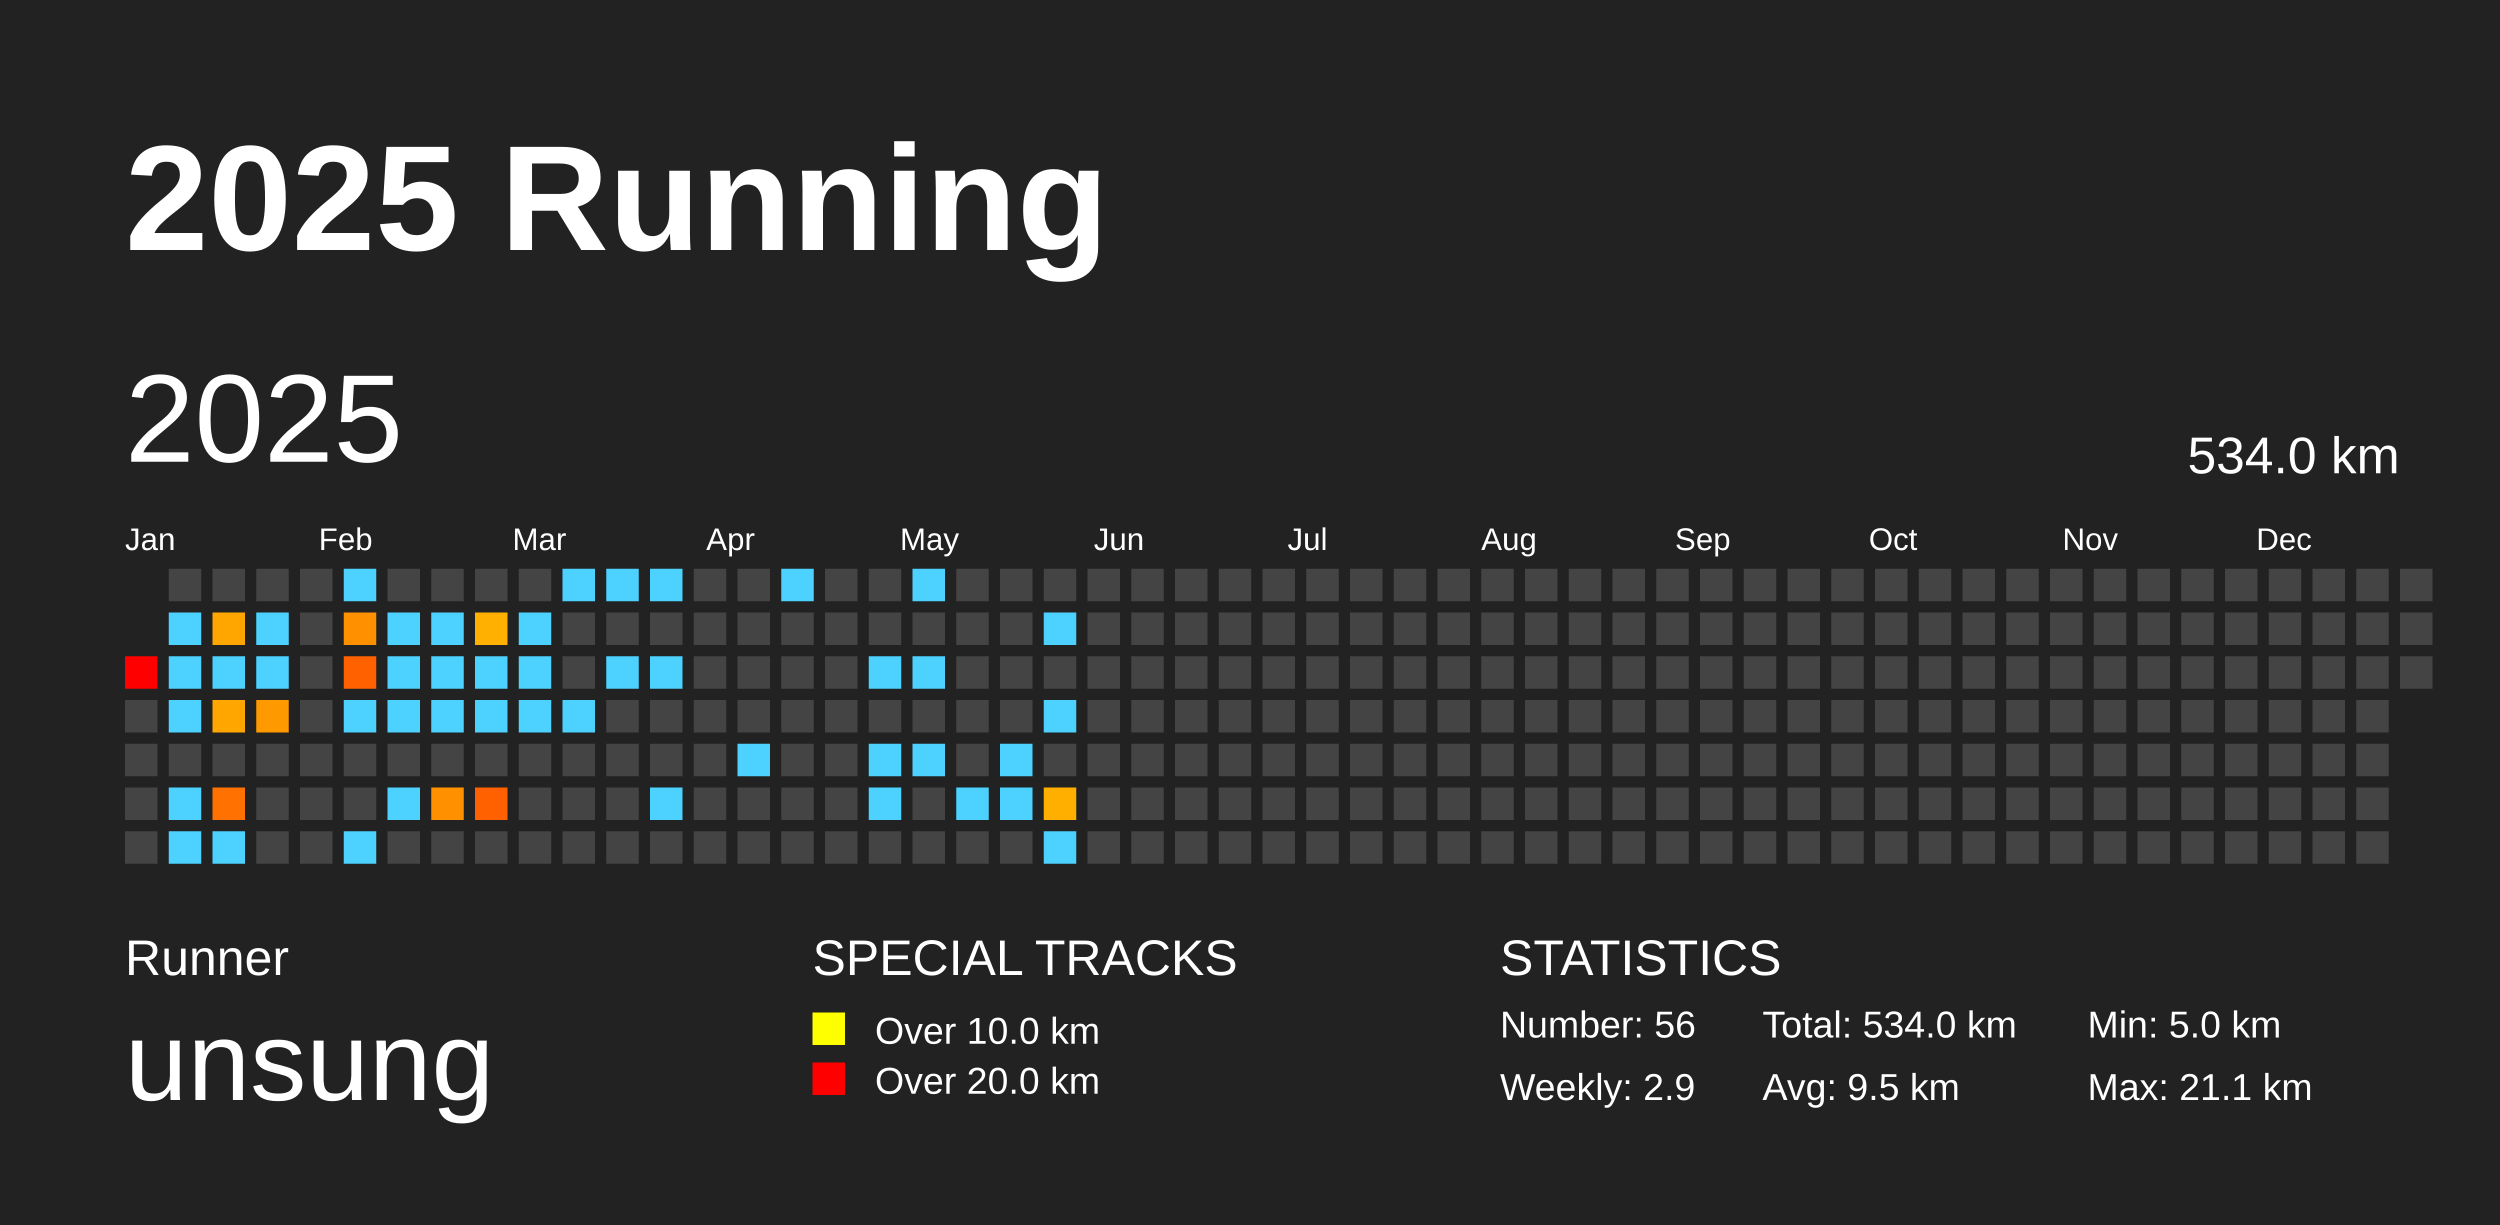
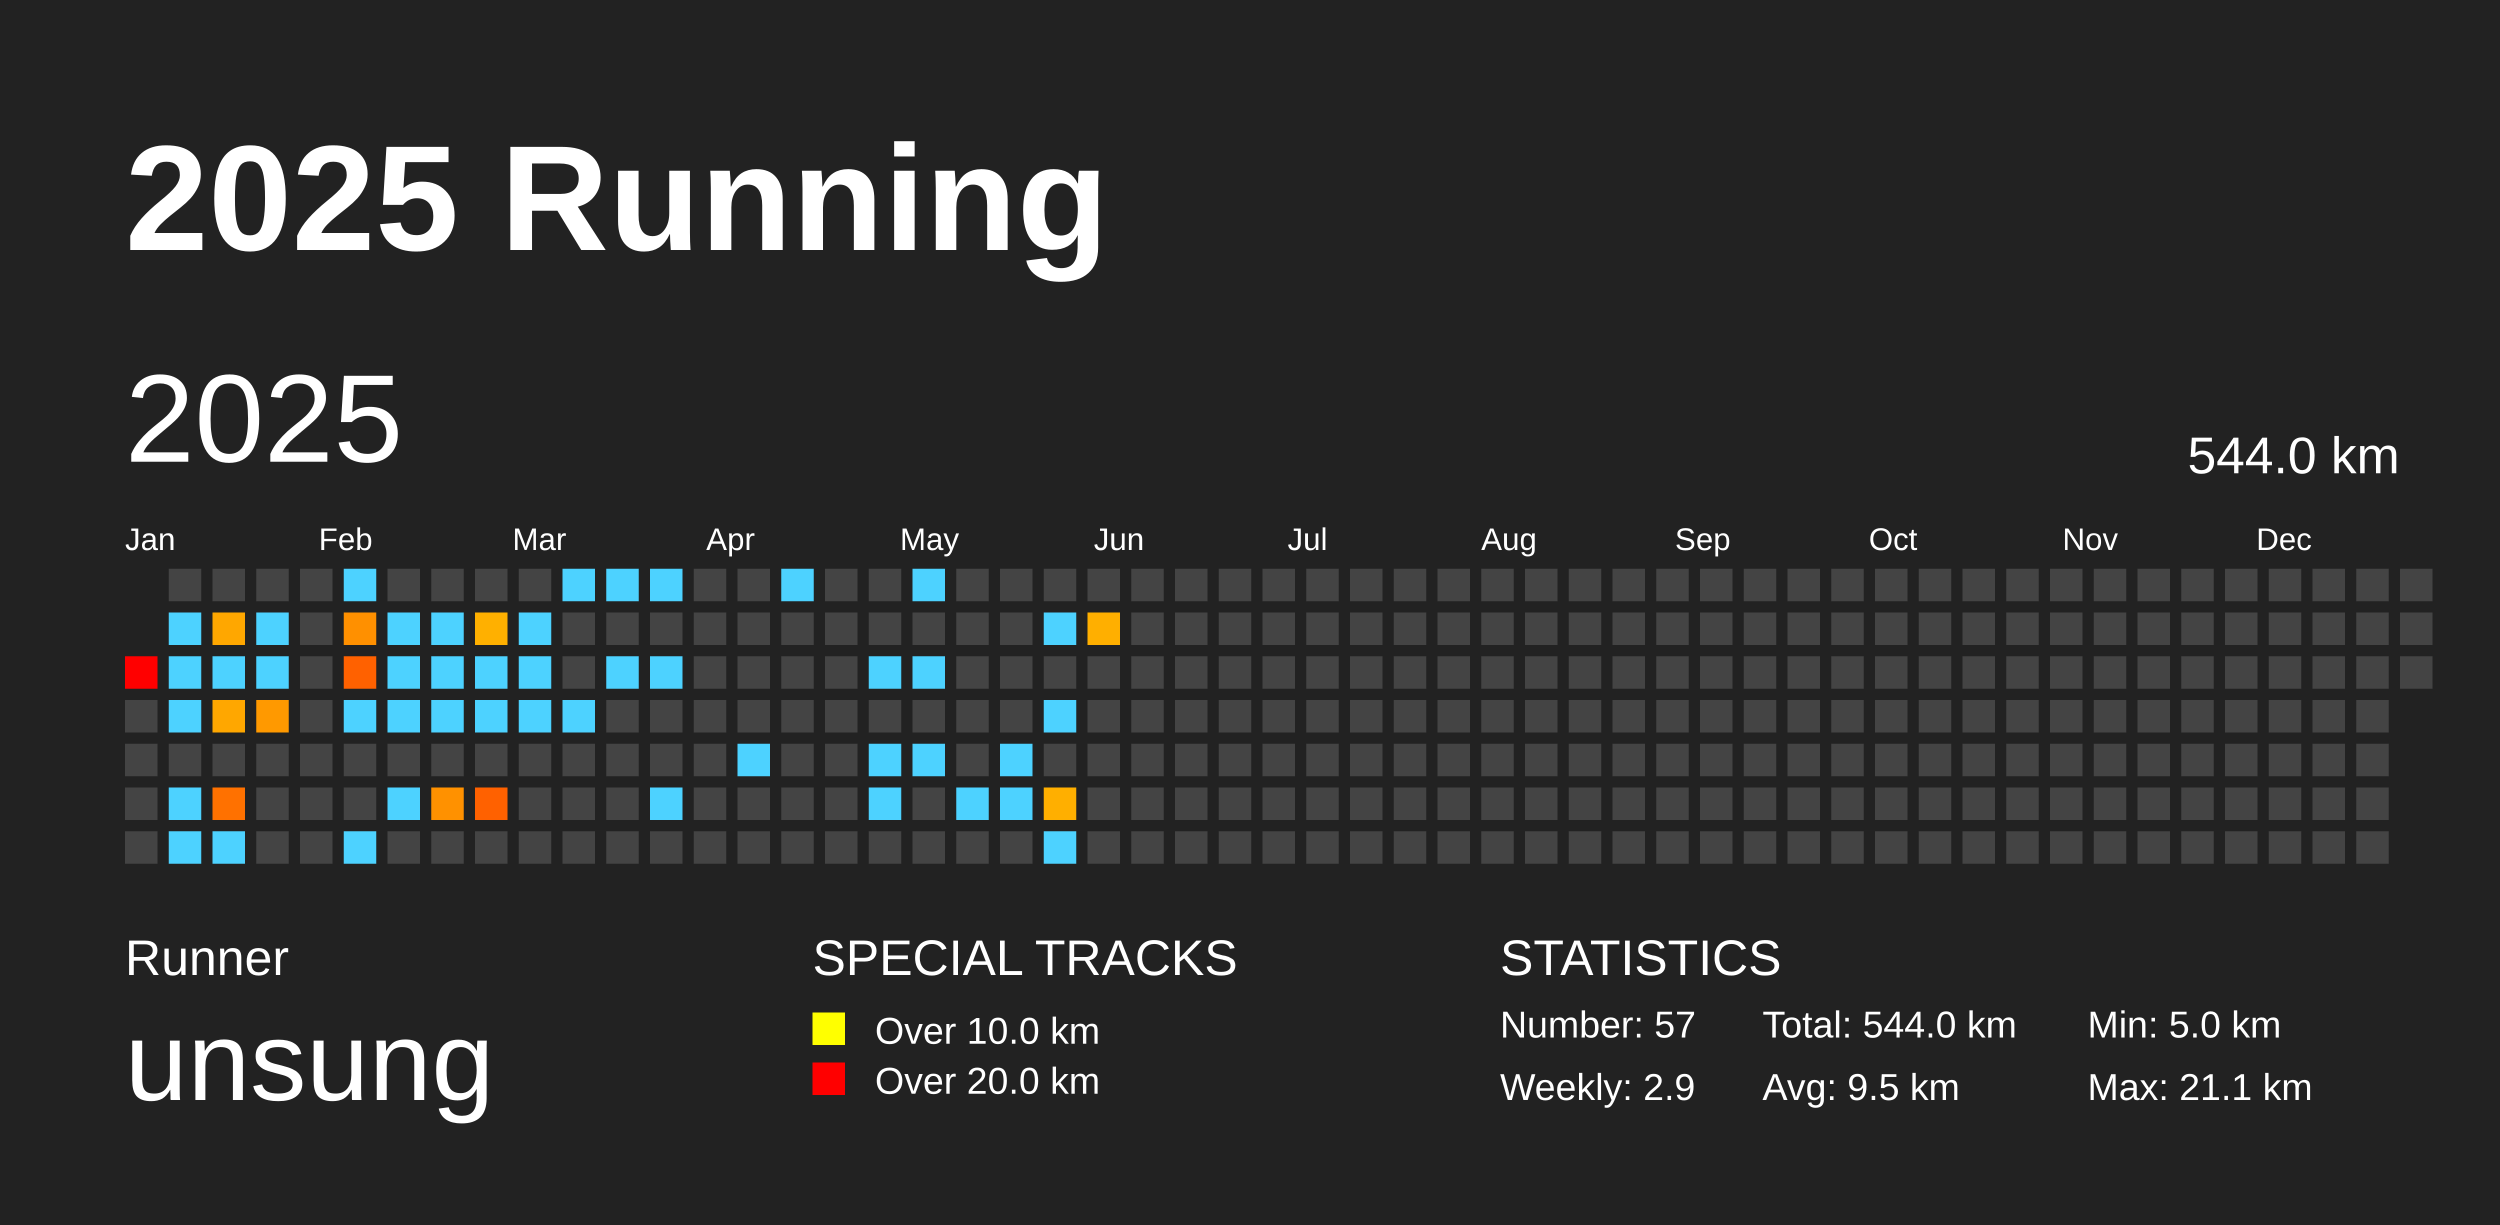
<svg xmlns="http://www.w3.org/2000/svg" baseProfile="full" height="98mm" version="1.1" viewBox="0,0,200,98" width="200mm">
  <defs />
  <rect fill="#222222" height="98" width="200" x="0" y="0" />
  <text fill="#FFFFFF" style="font-size:12px; font-family:Arial; font-weight:bold;" x="10" y="20">2025 Running</text>
  <text fill="#FFFFFF" style="font-size:4px; font-family:Arial" x="10" y="78">Runner</text>
  <text fill="#FFFFFF" style="font-size:9px; font-family:Arial" x="10" y="88">unsung</text>
  <text fill="#FFFFFF" style="font-size:4px; font-family:Arial" x="65" y="78">SPECIAL TRACKS</text>
  <rect fill="yellow" height="2.6" width="2.6" x="65" y="81" />
  <text fill="#FFFFFF" style="font-size:3px; font-family:Arial" x="70" y="83.5">Over 10.0 km</text>
  <rect fill="red" height="2.6" width="2.6" x="65" y="85" />
  <text fill="#FFFFFF" style="font-size:3px; font-family:Arial" x="70" y="87.5">Over 20.0 km</text>
  <text fill="#FFFFFF" style="font-size:4px; font-family:Arial" x="120" y="78">STATISTICS</text>
-   <text fill="#FFFFFF" style="font-size:3px; font-family:Arial" x="120" y="83">Number: 56</text>
+   <text fill="#FFFFFF" style="font-size:3px; font-family:Arial" x="120" y="83">Number: 57</text>
  <text fill="#FFFFFF" style="font-size:3px; font-family:Arial" x="120" y="88">Weekly: 2.9</text>
-   <text fill="#FFFFFF" style="font-size:3px; font-family:Arial" x="141" y="83">Total: 534.0 km</text>
+   <text fill="#FFFFFF" style="font-size:3px; font-family:Arial" x="141" y="83">Total: 544.0 km</text>
  <text fill="#FFFFFF" style="font-size:3px; font-family:Arial" x="141" y="88">Avg: 9.5 km</text>
  <text fill="#FFFFFF" style="font-size:3px; font-family:Arial" x="167" y="83">Min: 5.0 km</text>
  <text fill="#FFFFFF" style="font-size:3px; font-family:Arial" x="167" y="88">Max: 21.1 km</text>
  <text dominant-baseline="hanging" fill="#FFFFFF" style="font-size:10.0px; font-family:Arial;" x="10" y="30">2025</text>
-   <text dominant-baseline="hanging" fill="#FFFFFF" style="font-size:4.125px; font-family:Arial;" x="175" y="35">534.0 km</text>
+   <text dominant-baseline="hanging" fill="#FFFFFF" style="font-size:4.125px; font-family:Arial;" x="175" y="35">544.0 km</text>
  <text fill="#FFFFFF" style="font-size:2.5px; font-family:Arial" x="10.0" y="44">Jan</text>
  <text fill="#FFFFFF" style="font-size:2.5px; font-family:Arial" x="25.5" y="44">Feb</text>
  <text fill="#FFFFFF" style="font-size:2.5px; font-family:Arial" x="41.0" y="44">Mar</text>
  <text fill="#FFFFFF" style="font-size:2.5px; font-family:Arial" x="56.5" y="44">Apr</text>
  <text fill="#FFFFFF" style="font-size:2.5px; font-family:Arial" x="72.0" y="44">May</text>
  <text fill="#FFFFFF" style="font-size:2.5px; font-family:Arial" x="87.5" y="44">Jun</text>
  <text fill="#FFFFFF" style="font-size:2.5px; font-family:Arial" x="103.0" y="44">Jul</text>
  <text fill="#FFFFFF" style="font-size:2.5px; font-family:Arial" x="118.5" y="44">Aug</text>
  <text fill="#FFFFFF" style="font-size:2.5px; font-family:Arial" x="134.0" y="44">Sep</text>
  <text fill="#FFFFFF" style="font-size:2.5px; font-family:Arial" x="149.5" y="44">Oct</text>
  <text fill="#FFFFFF" style="font-size:2.5px; font-family:Arial" x="165.0" y="44">Nov</text>
  <text fill="#FFFFFF" style="font-size:2.5px; font-family:Arial" x="180.5" y="44">Dec</text>
  <rect fill="red" height="2.6" width="2.6" x="10.0" y="52.5" />
  <rect fill="#444444" height="2.6" width="2.6" x="10.0" y="56.0" />
  <rect fill="#444444" height="2.6" width="2.6" x="10.0" y="59.5" />
  <rect fill="#444444" height="2.6" width="2.6" x="10.0" y="63.0" />
  <rect fill="#444444" height="2.6" width="2.6" x="10.0" y="66.5" />
  <rect fill="#444444" height="2.6" width="2.6" x="13.5" y="45.5" />
  <rect fill="#4dd2ff" height="2.6" width="2.6" x="13.5" y="49.0" />
  <rect fill="#4dd2ff" height="2.6" width="2.6" x="13.5" y="52.5" />
  <rect fill="#4dd2ff" height="2.6" width="2.6" x="13.5" y="56.0" />
  <rect fill="#444444" height="2.6" width="2.6" x="13.5" y="59.5" />
  <rect fill="#4dd2ff" height="2.6" width="2.6" x="13.5" y="63.0" />
  <rect fill="#4dd2ff" height="2.6" width="2.6" x="13.5" y="66.5" />
  <rect fill="#444444" height="2.6" width="2.6" x="17.0" y="45.5" />
  <rect fill="#ffa700" height="2.6" width="2.6" x="17.0" y="49.0" />
  <rect fill="#4dd2ff" height="2.6" width="2.6" x="17.0" y="52.5" />
  <rect fill="#ffa700" height="2.6" width="2.6" x="17.0" y="56.0" />
  <rect fill="#444444" height="2.6" width="2.6" x="17.0" y="59.5" />
  <rect fill="#ff7100" height="2.6" width="2.6" x="17.0" y="63.0" />
  <rect fill="#4dd2ff" height="2.6" width="2.6" x="17.0" y="66.5" />
  <rect fill="#444444" height="2.6" width="2.6" x="20.5" y="45.5" />
  <rect fill="#4dd2ff" height="2.6" width="2.6" x="20.5" y="49.0" />
  <rect fill="#4dd2ff" height="2.6" width="2.6" x="20.5" y="52.5" />
  <rect fill="#ff9900" height="2.6" width="2.6" x="20.5" y="56.0" />
  <rect fill="#444444" height="2.6" width="2.6" x="20.5" y="59.5" />
  <rect fill="#444444" height="2.6" width="2.6" x="20.5" y="63.0" />
  <rect fill="#444444" height="2.6" width="2.6" x="20.5" y="66.5" />
  <rect fill="#444444" height="2.6" width="2.6" x="24.0" y="45.5" />
  <rect fill="#444444" height="2.6" width="2.6" x="24.0" y="49.0" />
  <rect fill="#444444" height="2.6" width="2.6" x="24.0" y="52.5" />
  <rect fill="#444444" height="2.6" width="2.6" x="24.0" y="56.0" />
  <rect fill="#444444" height="2.6" width="2.6" x="24.0" y="59.5" />
  <rect fill="#444444" height="2.6" width="2.6" x="24.0" y="63.0" />
  <rect fill="#444444" height="2.6" width="2.6" x="24.0" y="66.5" />
  <rect fill="#4dd2ff" height="2.6" width="2.6" x="27.5" y="45.5" />
  <rect fill="#ff9000" height="2.6" width="2.6" x="27.5" y="49.0" />
  <rect fill="#ff6100" height="2.6" width="2.6" x="27.5" y="52.5" />
  <rect fill="#4dd2ff" height="2.6" width="2.6" x="27.5" y="56.0" />
  <rect fill="#444444" height="2.6" width="2.6" x="27.5" y="59.5" />
  <rect fill="#444444" height="2.6" width="2.6" x="27.5" y="63.0" />
  <rect fill="#4dd2ff" height="2.6" width="2.6" x="27.5" y="66.5" />
  <rect fill="#444444" height="2.6" width="2.6" x="31.0" y="45.5" />
  <rect fill="#4dd2ff" height="2.6" width="2.6" x="31.0" y="49.0" />
  <rect fill="#4dd2ff" height="2.6" width="2.6" x="31.0" y="52.5" />
  <rect fill="#4dd2ff" height="2.6" width="2.6" x="31.0" y="56.0" />
  <rect fill="#444444" height="2.6" width="2.6" x="31.0" y="59.5" />
  <rect fill="#4dd2ff" height="2.6" width="2.6" x="31.0" y="63.0" />
  <rect fill="#444444" height="2.6" width="2.6" x="31.0" y="66.5" />
  <rect fill="#444444" height="2.6" width="2.6" x="34.5" y="45.5" />
  <rect fill="#4dd2ff" height="2.6" width="2.6" x="34.5" y="49.0" />
  <rect fill="#4dd2ff" height="2.6" width="2.6" x="34.5" y="52.5" />
  <rect fill="#4dd2ff" height="2.6" width="2.6" x="34.5" y="56.0" />
  <rect fill="#444444" height="2.6" width="2.6" x="34.5" y="59.5" />
  <rect fill="#ff9100" height="2.6" width="2.6" x="34.5" y="63.0" />
  <rect fill="#444444" height="2.6" width="2.6" x="34.5" y="66.5" />
  <rect fill="#444444" height="2.6" width="2.6" x="38.0" y="45.5" />
  <rect fill="#ffb000" height="2.6" width="2.6" x="38.0" y="49.0" />
  <rect fill="#4dd2ff" height="2.6" width="2.6" x="38.0" y="52.5" />
  <rect fill="#4dd2ff" height="2.6" width="2.6" x="38.0" y="56.0" />
  <rect fill="#444444" height="2.6" width="2.6" x="38.0" y="59.5" />
  <rect fill="#ff6100" height="2.6" width="2.6" x="38.0" y="63.0" />
  <rect fill="#444444" height="2.6" width="2.6" x="38.0" y="66.5" />
  <rect fill="#444444" height="2.6" width="2.6" x="41.5" y="45.5" />
  <rect fill="#4dd2ff" height="2.6" width="2.6" x="41.5" y="49.0" />
  <rect fill="#4dd2ff" height="2.6" width="2.6" x="41.5" y="52.5" />
  <rect fill="#4dd2ff" height="2.6" width="2.6" x="41.5" y="56.0" />
  <rect fill="#444444" height="2.6" width="2.6" x="41.5" y="59.5" />
  <rect fill="#444444" height="2.6" width="2.6" x="41.5" y="63.0" />
  <rect fill="#444444" height="2.6" width="2.6" x="41.5" y="66.5" />
  <rect fill="#4dd2ff" height="2.6" width="2.6" x="45.0" y="45.5" />
  <rect fill="#444444" height="2.6" width="2.6" x="45.0" y="49.0" />
  <rect fill="#444444" height="2.6" width="2.6" x="45.0" y="52.5" />
  <rect fill="#4dd2ff" height="2.6" width="2.6" x="45.0" y="56.0" />
  <rect fill="#444444" height="2.6" width="2.6" x="45.0" y="59.5" />
  <rect fill="#444444" height="2.6" width="2.6" x="45.0" y="63.0" />
  <rect fill="#444444" height="2.6" width="2.6" x="45.0" y="66.5" />
  <rect fill="#4dd2ff" height="2.6" width="2.6" x="48.5" y="45.5" />
  <rect fill="#444444" height="2.6" width="2.6" x="48.5" y="49.0" />
  <rect fill="#4dd2ff" height="2.6" width="2.6" x="48.5" y="52.5" />
  <rect fill="#444444" height="2.6" width="2.6" x="48.5" y="56.0" />
  <rect fill="#444444" height="2.6" width="2.6" x="48.5" y="59.5" />
  <rect fill="#444444" height="2.6" width="2.6" x="48.5" y="63.0" />
  <rect fill="#444444" height="2.6" width="2.6" x="48.5" y="66.5" />
  <rect fill="#4dd2ff" height="2.6" width="2.6" x="52.0" y="45.5" />
  <rect fill="#444444" height="2.6" width="2.6" x="52.0" y="49.0" />
  <rect fill="#4dd2ff" height="2.6" width="2.6" x="52.0" y="52.5" />
  <rect fill="#444444" height="2.6" width="2.6" x="52.0" y="56.0" />
  <rect fill="#444444" height="2.6" width="2.6" x="52.0" y="59.5" />
  <rect fill="#4dd2ff" height="2.6" width="2.6" x="52.0" y="63.0" />
  <rect fill="#444444" height="2.6" width="2.6" x="52.0" y="66.5" />
  <rect fill="#444444" height="2.6" width="2.6" x="55.5" y="45.5" />
  <rect fill="#444444" height="2.6" width="2.6" x="55.5" y="49.0" />
  <rect fill="#444444" height="2.6" width="2.6" x="55.5" y="52.5" />
  <rect fill="#444444" height="2.6" width="2.6" x="55.5" y="56.0" />
  <rect fill="#444444" height="2.6" width="2.6" x="55.5" y="59.5" />
  <rect fill="#444444" height="2.6" width="2.6" x="55.5" y="63.0" />
  <rect fill="#444444" height="2.6" width="2.6" x="55.5" y="66.5" />
  <rect fill="#444444" height="2.6" width="2.6" x="59.0" y="45.5" />
  <rect fill="#444444" height="2.6" width="2.6" x="59.0" y="49.0" />
  <rect fill="#444444" height="2.6" width="2.6" x="59.0" y="52.5" />
  <rect fill="#444444" height="2.6" width="2.6" x="59.0" y="56.0" />
  <rect fill="#4dd2ff" height="2.6" width="2.6" x="59.0" y="59.5" />
  <rect fill="#444444" height="2.6" width="2.6" x="59.0" y="63.0" />
  <rect fill="#444444" height="2.6" width="2.6" x="59.0" y="66.5" />
  <rect fill="#4dd2ff" height="2.6" width="2.6" x="62.5" y="45.5" />
  <rect fill="#444444" height="2.6" width="2.6" x="62.5" y="49.0" />
  <rect fill="#444444" height="2.6" width="2.6" x="62.5" y="52.5" />
  <rect fill="#444444" height="2.6" width="2.6" x="62.5" y="56.0" />
  <rect fill="#444444" height="2.6" width="2.6" x="62.5" y="59.5" />
  <rect fill="#444444" height="2.6" width="2.6" x="62.5" y="63.0" />
  <rect fill="#444444" height="2.6" width="2.6" x="62.5" y="66.5" />
  <rect fill="#444444" height="2.6" width="2.6" x="66.0" y="45.5" />
  <rect fill="#444444" height="2.6" width="2.6" x="66.0" y="49.0" />
  <rect fill="#444444" height="2.6" width="2.6" x="66.0" y="52.5" />
  <rect fill="#444444" height="2.6" width="2.6" x="66.0" y="56.0" />
  <rect fill="#444444" height="2.6" width="2.6" x="66.0" y="59.5" />
  <rect fill="#444444" height="2.6" width="2.6" x="66.0" y="63.0" />
  <rect fill="#444444" height="2.6" width="2.6" x="66.0" y="66.5" />
  <rect fill="#444444" height="2.6" width="2.6" x="69.5" y="45.5" />
  <rect fill="#444444" height="2.6" width="2.6" x="69.5" y="49.0" />
  <rect fill="#4dd2ff" height="2.6" width="2.6" x="69.5" y="52.5" />
  <rect fill="#444444" height="2.6" width="2.6" x="69.5" y="56.0" />
  <rect fill="#4dd2ff" height="2.6" width="2.6" x="69.5" y="59.5" />
  <rect fill="#4dd2ff" height="2.6" width="2.6" x="69.5" y="63.0" />
  <rect fill="#444444" height="2.6" width="2.6" x="69.5" y="66.5" />
  <rect fill="#4dd2ff" height="2.6" width="2.6" x="73.0" y="45.5" />
  <rect fill="#444444" height="2.6" width="2.6" x="73.0" y="49.0" />
  <rect fill="#4dd2ff" height="2.6" width="2.6" x="73.0" y="52.5" />
  <rect fill="#444444" height="2.6" width="2.6" x="73.0" y="56.0" />
  <rect fill="#4dd2ff" height="2.6" width="2.6" x="73.0" y="59.5" />
  <rect fill="#444444" height="2.6" width="2.6" x="73.0" y="63.0" />
  <rect fill="#444444" height="2.6" width="2.6" x="73.0" y="66.5" />
  <rect fill="#444444" height="2.6" width="2.6" x="76.5" y="45.5" />
  <rect fill="#444444" height="2.6" width="2.6" x="76.5" y="49.0" />
  <rect fill="#444444" height="2.6" width="2.6" x="76.5" y="52.5" />
  <rect fill="#444444" height="2.6" width="2.6" x="76.5" y="56.0" />
  <rect fill="#444444" height="2.6" width="2.6" x="76.5" y="59.5" />
  <rect fill="#4dd2ff" height="2.6" width="2.6" x="76.5" y="63.0" />
  <rect fill="#444444" height="2.6" width="2.6" x="76.5" y="66.5" />
  <rect fill="#444444" height="2.6" width="2.6" x="80.0" y="45.5" />
  <rect fill="#444444" height="2.6" width="2.6" x="80.0" y="49.0" />
  <rect fill="#444444" height="2.6" width="2.6" x="80.0" y="52.5" />
  <rect fill="#444444" height="2.6" width="2.6" x="80.0" y="56.0" />
  <rect fill="#4dd2ff" height="2.6" width="2.6" x="80.0" y="59.5" />
  <rect fill="#4dd2ff" height="2.6" width="2.6" x="80.0" y="63.0" />
  <rect fill="#444444" height="2.6" width="2.6" x="80.0" y="66.5" />
  <rect fill="#444444" height="2.6" width="2.6" x="83.5" y="45.5" />
  <rect fill="#4dd2ff" height="2.6" width="2.6" x="83.5" y="49.0" />
  <rect fill="#444444" height="2.6" width="2.6" x="83.5" y="52.5" />
  <rect fill="#4dd2ff" height="2.6" width="2.6" x="83.5" y="56.0" />
  <rect fill="#444444" height="2.6" width="2.6" x="83.5" y="59.5" />
  <rect fill="#ffaf00" height="2.6" width="2.6" x="83.5" y="63.0" />
  <rect fill="#4dd2ff" height="2.6" width="2.6" x="83.5" y="66.5" />
  <rect fill="#444444" height="2.6" width="2.6" x="87.0" y="45.5" />
-   <rect fill="#444444" height="2.6" width="2.6" x="87.0" y="49.0" />
+   <rect fill="#ffaf00" height="2.6" width="2.6" x="87.0" y="49.0" />
  <rect fill="#444444" height="2.6" width="2.6" x="87.0" y="52.5" />
  <rect fill="#444444" height="2.6" width="2.6" x="87.0" y="56.0" />
  <rect fill="#444444" height="2.6" width="2.6" x="87.0" y="59.5" />
  <rect fill="#444444" height="2.6" width="2.6" x="87.0" y="63.0" />
  <rect fill="#444444" height="2.6" width="2.6" x="87.0" y="66.5" />
  <rect fill="#444444" height="2.6" width="2.6" x="90.5" y="45.5" />
  <rect fill="#444444" height="2.6" width="2.6" x="90.5" y="49.0" />
  <rect fill="#444444" height="2.6" width="2.6" x="90.5" y="52.5" />
  <rect fill="#444444" height="2.6" width="2.6" x="90.5" y="56.0" />
  <rect fill="#444444" height="2.6" width="2.6" x="90.5" y="59.5" />
  <rect fill="#444444" height="2.6" width="2.6" x="90.5" y="63.0" />
  <rect fill="#444444" height="2.6" width="2.6" x="90.5" y="66.5" />
  <rect fill="#444444" height="2.6" width="2.6" x="94.0" y="45.5" />
  <rect fill="#444444" height="2.6" width="2.6" x="94.0" y="49.0" />
  <rect fill="#444444" height="2.6" width="2.6" x="94.0" y="52.5" />
  <rect fill="#444444" height="2.6" width="2.6" x="94.0" y="56.0" />
  <rect fill="#444444" height="2.6" width="2.6" x="94.0" y="59.5" />
  <rect fill="#444444" height="2.6" width="2.6" x="94.0" y="63.0" />
  <rect fill="#444444" height="2.6" width="2.6" x="94.0" y="66.5" />
  <rect fill="#444444" height="2.6" width="2.6" x="97.5" y="45.5" />
  <rect fill="#444444" height="2.6" width="2.6" x="97.5" y="49.0" />
  <rect fill="#444444" height="2.6" width="2.6" x="97.5" y="52.5" />
  <rect fill="#444444" height="2.6" width="2.6" x="97.5" y="56.0" />
  <rect fill="#444444" height="2.6" width="2.6" x="97.5" y="59.5" />
  <rect fill="#444444" height="2.6" width="2.6" x="97.5" y="63.0" />
  <rect fill="#444444" height="2.6" width="2.6" x="97.5" y="66.5" />
  <rect fill="#444444" height="2.6" width="2.6" x="101.0" y="45.5" />
  <rect fill="#444444" height="2.6" width="2.6" x="101.0" y="49.0" />
  <rect fill="#444444" height="2.6" width="2.6" x="101.0" y="52.5" />
  <rect fill="#444444" height="2.6" width="2.6" x="101.0" y="56.0" />
  <rect fill="#444444" height="2.6" width="2.6" x="101.0" y="59.5" />
  <rect fill="#444444" height="2.6" width="2.6" x="101.0" y="63.0" />
  <rect fill="#444444" height="2.6" width="2.6" x="101.0" y="66.5" />
  <rect fill="#444444" height="2.6" width="2.6" x="104.5" y="45.5" />
  <rect fill="#444444" height="2.6" width="2.6" x="104.5" y="49.0" />
  <rect fill="#444444" height="2.6" width="2.6" x="104.5" y="52.5" />
  <rect fill="#444444" height="2.6" width="2.6" x="104.5" y="56.0" />
  <rect fill="#444444" height="2.6" width="2.6" x="104.5" y="59.5" />
  <rect fill="#444444" height="2.6" width="2.6" x="104.5" y="63.0" />
  <rect fill="#444444" height="2.6" width="2.6" x="104.5" y="66.5" />
  <rect fill="#444444" height="2.6" width="2.6" x="108.0" y="45.5" />
  <rect fill="#444444" height="2.6" width="2.6" x="108.0" y="49.0" />
  <rect fill="#444444" height="2.6" width="2.6" x="108.0" y="52.5" />
  <rect fill="#444444" height="2.6" width="2.6" x="108.0" y="56.0" />
  <rect fill="#444444" height="2.6" width="2.6" x="108.0" y="59.5" />
  <rect fill="#444444" height="2.6" width="2.6" x="108.0" y="63.0" />
  <rect fill="#444444" height="2.6" width="2.6" x="108.0" y="66.5" />
  <rect fill="#444444" height="2.6" width="2.6" x="111.5" y="45.5" />
  <rect fill="#444444" height="2.6" width="2.6" x="111.5" y="49.0" />
  <rect fill="#444444" height="2.6" width="2.6" x="111.5" y="52.5" />
  <rect fill="#444444" height="2.6" width="2.6" x="111.5" y="56.0" />
  <rect fill="#444444" height="2.6" width="2.6" x="111.5" y="59.5" />
  <rect fill="#444444" height="2.6" width="2.6" x="111.5" y="63.0" />
  <rect fill="#444444" height="2.6" width="2.6" x="111.5" y="66.5" />
  <rect fill="#444444" height="2.6" width="2.6" x="115.0" y="45.5" />
  <rect fill="#444444" height="2.6" width="2.6" x="115.0" y="49.0" />
  <rect fill="#444444" height="2.6" width="2.6" x="115.0" y="52.5" />
  <rect fill="#444444" height="2.6" width="2.6" x="115.0" y="56.0" />
  <rect fill="#444444" height="2.6" width="2.6" x="115.0" y="59.5" />
  <rect fill="#444444" height="2.6" width="2.6" x="115.0" y="63.0" />
  <rect fill="#444444" height="2.6" width="2.6" x="115.0" y="66.5" />
  <rect fill="#444444" height="2.6" width="2.6" x="118.5" y="45.5" />
  <rect fill="#444444" height="2.6" width="2.6" x="118.5" y="49.0" />
  <rect fill="#444444" height="2.6" width="2.6" x="118.5" y="52.5" />
  <rect fill="#444444" height="2.6" width="2.6" x="118.5" y="56.0" />
  <rect fill="#444444" height="2.6" width="2.6" x="118.5" y="59.5" />
  <rect fill="#444444" height="2.6" width="2.6" x="118.5" y="63.0" />
  <rect fill="#444444" height="2.6" width="2.6" x="118.5" y="66.5" />
  <rect fill="#444444" height="2.6" width="2.6" x="122.0" y="45.5" />
  <rect fill="#444444" height="2.6" width="2.6" x="122.0" y="49.0" />
  <rect fill="#444444" height="2.6" width="2.6" x="122.0" y="52.5" />
  <rect fill="#444444" height="2.6" width="2.6" x="122.0" y="56.0" />
  <rect fill="#444444" height="2.6" width="2.6" x="122.0" y="59.5" />
  <rect fill="#444444" height="2.6" width="2.6" x="122.0" y="63.0" />
  <rect fill="#444444" height="2.6" width="2.6" x="122.0" y="66.5" />
  <rect fill="#444444" height="2.6" width="2.6" x="125.5" y="45.5" />
  <rect fill="#444444" height="2.6" width="2.6" x="125.5" y="49.0" />
  <rect fill="#444444" height="2.6" width="2.6" x="125.5" y="52.5" />
  <rect fill="#444444" height="2.6" width="2.6" x="125.5" y="56.0" />
  <rect fill="#444444" height="2.6" width="2.6" x="125.5" y="59.5" />
  <rect fill="#444444" height="2.6" width="2.6" x="125.5" y="63.0" />
  <rect fill="#444444" height="2.6" width="2.6" x="125.5" y="66.5" />
  <rect fill="#444444" height="2.6" width="2.6" x="129.0" y="45.5" />
  <rect fill="#444444" height="2.6" width="2.6" x="129.0" y="49.0" />
  <rect fill="#444444" height="2.6" width="2.6" x="129.0" y="52.5" />
  <rect fill="#444444" height="2.6" width="2.6" x="129.0" y="56.0" />
  <rect fill="#444444" height="2.6" width="2.6" x="129.0" y="59.5" />
  <rect fill="#444444" height="2.6" width="2.6" x="129.0" y="63.0" />
  <rect fill="#444444" height="2.6" width="2.6" x="129.0" y="66.5" />
  <rect fill="#444444" height="2.6" width="2.6" x="132.5" y="45.5" />
  <rect fill="#444444" height="2.6" width="2.6" x="132.5" y="49.0" />
  <rect fill="#444444" height="2.6" width="2.6" x="132.5" y="52.5" />
  <rect fill="#444444" height="2.6" width="2.6" x="132.5" y="56.0" />
  <rect fill="#444444" height="2.6" width="2.6" x="132.5" y="59.5" />
  <rect fill="#444444" height="2.6" width="2.6" x="132.5" y="63.0" />
  <rect fill="#444444" height="2.6" width="2.6" x="132.5" y="66.5" />
  <rect fill="#444444" height="2.6" width="2.6" x="136.0" y="45.5" />
  <rect fill="#444444" height="2.6" width="2.6" x="136.0" y="49.0" />
  <rect fill="#444444" height="2.6" width="2.6" x="136.0" y="52.5" />
  <rect fill="#444444" height="2.6" width="2.6" x="136.0" y="56.0" />
  <rect fill="#444444" height="2.6" width="2.6" x="136.0" y="59.5" />
  <rect fill="#444444" height="2.6" width="2.6" x="136.0" y="63.0" />
  <rect fill="#444444" height="2.6" width="2.6" x="136.0" y="66.5" />
  <rect fill="#444444" height="2.6" width="2.6" x="139.5" y="45.5" />
  <rect fill="#444444" height="2.6" width="2.6" x="139.5" y="49.0" />
  <rect fill="#444444" height="2.6" width="2.6" x="139.5" y="52.5" />
  <rect fill="#444444" height="2.6" width="2.6" x="139.5" y="56.0" />
  <rect fill="#444444" height="2.6" width="2.6" x="139.5" y="59.5" />
  <rect fill="#444444" height="2.6" width="2.6" x="139.5" y="63.0" />
  <rect fill="#444444" height="2.6" width="2.6" x="139.5" y="66.5" />
  <rect fill="#444444" height="2.6" width="2.6" x="143.0" y="45.5" />
  <rect fill="#444444" height="2.6" width="2.6" x="143.0" y="49.0" />
  <rect fill="#444444" height="2.6" width="2.6" x="143.0" y="52.5" />
  <rect fill="#444444" height="2.6" width="2.6" x="143.0" y="56.0" />
  <rect fill="#444444" height="2.6" width="2.6" x="143.0" y="59.5" />
  <rect fill="#444444" height="2.6" width="2.6" x="143.0" y="63.0" />
  <rect fill="#444444" height="2.6" width="2.6" x="143.0" y="66.5" />
  <rect fill="#444444" height="2.6" width="2.6" x="146.5" y="45.5" />
  <rect fill="#444444" height="2.6" width="2.6" x="146.5" y="49.0" />
  <rect fill="#444444" height="2.6" width="2.6" x="146.5" y="52.5" />
  <rect fill="#444444" height="2.6" width="2.6" x="146.5" y="56.0" />
  <rect fill="#444444" height="2.6" width="2.6" x="146.5" y="59.5" />
  <rect fill="#444444" height="2.6" width="2.6" x="146.5" y="63.0" />
  <rect fill="#444444" height="2.6" width="2.6" x="146.5" y="66.5" />
  <rect fill="#444444" height="2.6" width="2.6" x="150.0" y="45.5" />
  <rect fill="#444444" height="2.6" width="2.6" x="150.0" y="49.0" />
  <rect fill="#444444" height="2.6" width="2.6" x="150.0" y="52.5" />
  <rect fill="#444444" height="2.6" width="2.6" x="150.0" y="56.0" />
  <rect fill="#444444" height="2.6" width="2.6" x="150.0" y="59.5" />
  <rect fill="#444444" height="2.6" width="2.6" x="150.0" y="63.0" />
  <rect fill="#444444" height="2.6" width="2.6" x="150.0" y="66.5" />
  <rect fill="#444444" height="2.6" width="2.6" x="153.5" y="45.5" />
  <rect fill="#444444" height="2.6" width="2.6" x="153.5" y="49.0" />
  <rect fill="#444444" height="2.6" width="2.6" x="153.5" y="52.5" />
  <rect fill="#444444" height="2.6" width="2.6" x="153.5" y="56.0" />
  <rect fill="#444444" height="2.6" width="2.6" x="153.5" y="59.5" />
  <rect fill="#444444" height="2.6" width="2.6" x="153.5" y="63.0" />
  <rect fill="#444444" height="2.6" width="2.6" x="153.5" y="66.5" />
  <rect fill="#444444" height="2.6" width="2.6" x="157.0" y="45.5" />
  <rect fill="#444444" height="2.6" width="2.6" x="157.0" y="49.0" />
  <rect fill="#444444" height="2.6" width="2.6" x="157.0" y="52.5" />
  <rect fill="#444444" height="2.6" width="2.6" x="157.0" y="56.0" />
  <rect fill="#444444" height="2.6" width="2.6" x="157.0" y="59.5" />
  <rect fill="#444444" height="2.6" width="2.6" x="157.0" y="63.0" />
  <rect fill="#444444" height="2.6" width="2.6" x="157.0" y="66.5" />
  <rect fill="#444444" height="2.6" width="2.6" x="160.5" y="45.5" />
  <rect fill="#444444" height="2.6" width="2.6" x="160.5" y="49.0" />
  <rect fill="#444444" height="2.6" width="2.6" x="160.5" y="52.5" />
  <rect fill="#444444" height="2.6" width="2.6" x="160.5" y="56.0" />
  <rect fill="#444444" height="2.6" width="2.6" x="160.5" y="59.5" />
  <rect fill="#444444" height="2.6" width="2.6" x="160.5" y="63.0" />
  <rect fill="#444444" height="2.6" width="2.6" x="160.5" y="66.5" />
  <rect fill="#444444" height="2.6" width="2.6" x="164.0" y="45.5" />
  <rect fill="#444444" height="2.6" width="2.6" x="164.0" y="49.0" />
  <rect fill="#444444" height="2.6" width="2.6" x="164.0" y="52.5" />
  <rect fill="#444444" height="2.6" width="2.6" x="164.0" y="56.0" />
  <rect fill="#444444" height="2.6" width="2.6" x="164.0" y="59.5" />
  <rect fill="#444444" height="2.6" width="2.6" x="164.0" y="63.0" />
  <rect fill="#444444" height="2.6" width="2.6" x="164.0" y="66.5" />
  <rect fill="#444444" height="2.6" width="2.6" x="167.5" y="45.5" />
  <rect fill="#444444" height="2.6" width="2.6" x="167.5" y="49.0" />
  <rect fill="#444444" height="2.6" width="2.6" x="167.5" y="52.5" />
  <rect fill="#444444" height="2.6" width="2.6" x="167.5" y="56.0" />
  <rect fill="#444444" height="2.6" width="2.6" x="167.5" y="59.5" />
  <rect fill="#444444" height="2.6" width="2.6" x="167.5" y="63.0" />
  <rect fill="#444444" height="2.6" width="2.6" x="167.5" y="66.5" />
  <rect fill="#444444" height="2.6" width="2.6" x="171.0" y="45.5" />
  <rect fill="#444444" height="2.6" width="2.6" x="171.0" y="49.0" />
  <rect fill="#444444" height="2.6" width="2.6" x="171.0" y="52.5" />
  <rect fill="#444444" height="2.6" width="2.6" x="171.0" y="56.0" />
  <rect fill="#444444" height="2.6" width="2.6" x="171.0" y="59.5" />
  <rect fill="#444444" height="2.6" width="2.6" x="171.0" y="63.0" />
  <rect fill="#444444" height="2.6" width="2.6" x="171.0" y="66.5" />
  <rect fill="#444444" height="2.6" width="2.6" x="174.5" y="45.5" />
  <rect fill="#444444" height="2.6" width="2.6" x="174.5" y="49.0" />
  <rect fill="#444444" height="2.6" width="2.6" x="174.5" y="52.5" />
  <rect fill="#444444" height="2.6" width="2.6" x="174.5" y="56.0" />
  <rect fill="#444444" height="2.6" width="2.6" x="174.5" y="59.5" />
  <rect fill="#444444" height="2.6" width="2.6" x="174.5" y="63.0" />
  <rect fill="#444444" height="2.6" width="2.6" x="174.5" y="66.5" />
  <rect fill="#444444" height="2.6" width="2.6" x="178.0" y="45.5" />
  <rect fill="#444444" height="2.6" width="2.6" x="178.0" y="49.0" />
  <rect fill="#444444" height="2.6" width="2.6" x="178.0" y="52.5" />
  <rect fill="#444444" height="2.6" width="2.6" x="178.0" y="56.0" />
  <rect fill="#444444" height="2.6" width="2.6" x="178.0" y="59.5" />
  <rect fill="#444444" height="2.6" width="2.6" x="178.0" y="63.0" />
  <rect fill="#444444" height="2.6" width="2.6" x="178.0" y="66.5" />
  <rect fill="#444444" height="2.6" width="2.6" x="181.5" y="45.5" />
  <rect fill="#444444" height="2.6" width="2.6" x="181.5" y="49.0" />
  <rect fill="#444444" height="2.6" width="2.6" x="181.5" y="52.5" />
  <rect fill="#444444" height="2.6" width="2.6" x="181.5" y="56.0" />
  <rect fill="#444444" height="2.6" width="2.6" x="181.5" y="59.5" />
  <rect fill="#444444" height="2.6" width="2.6" x="181.5" y="63.0" />
  <rect fill="#444444" height="2.6" width="2.6" x="181.5" y="66.5" />
  <rect fill="#444444" height="2.6" width="2.6" x="185.0" y="45.5" />
  <rect fill="#444444" height="2.6" width="2.6" x="185.0" y="49.0" />
  <rect fill="#444444" height="2.6" width="2.6" x="185.0" y="52.5" />
  <rect fill="#444444" height="2.6" width="2.6" x="185.0" y="56.0" />
  <rect fill="#444444" height="2.6" width="2.6" x="185.0" y="59.5" />
  <rect fill="#444444" height="2.6" width="2.6" x="185.0" y="63.0" />
  <rect fill="#444444" height="2.6" width="2.6" x="185.0" y="66.5" />
  <rect fill="#444444" height="2.6" width="2.6" x="188.5" y="45.5" />
  <rect fill="#444444" height="2.6" width="2.6" x="188.5" y="49.0" />
  <rect fill="#444444" height="2.6" width="2.6" x="188.5" y="52.5" />
  <rect fill="#444444" height="2.6" width="2.6" x="188.5" y="56.0" />
  <rect fill="#444444" height="2.6" width="2.6" x="188.5" y="59.5" />
  <rect fill="#444444" height="2.6" width="2.6" x="188.5" y="63.0" />
  <rect fill="#444444" height="2.6" width="2.6" x="188.5" y="66.5" />
  <rect fill="#444444" height="2.6" width="2.6" x="192.0" y="45.5" />
  <rect fill="#444444" height="2.6" width="2.6" x="192.0" y="49.0" />
  <rect fill="#444444" height="2.6" width="2.6" x="192.0" y="52.5" />
</svg>
